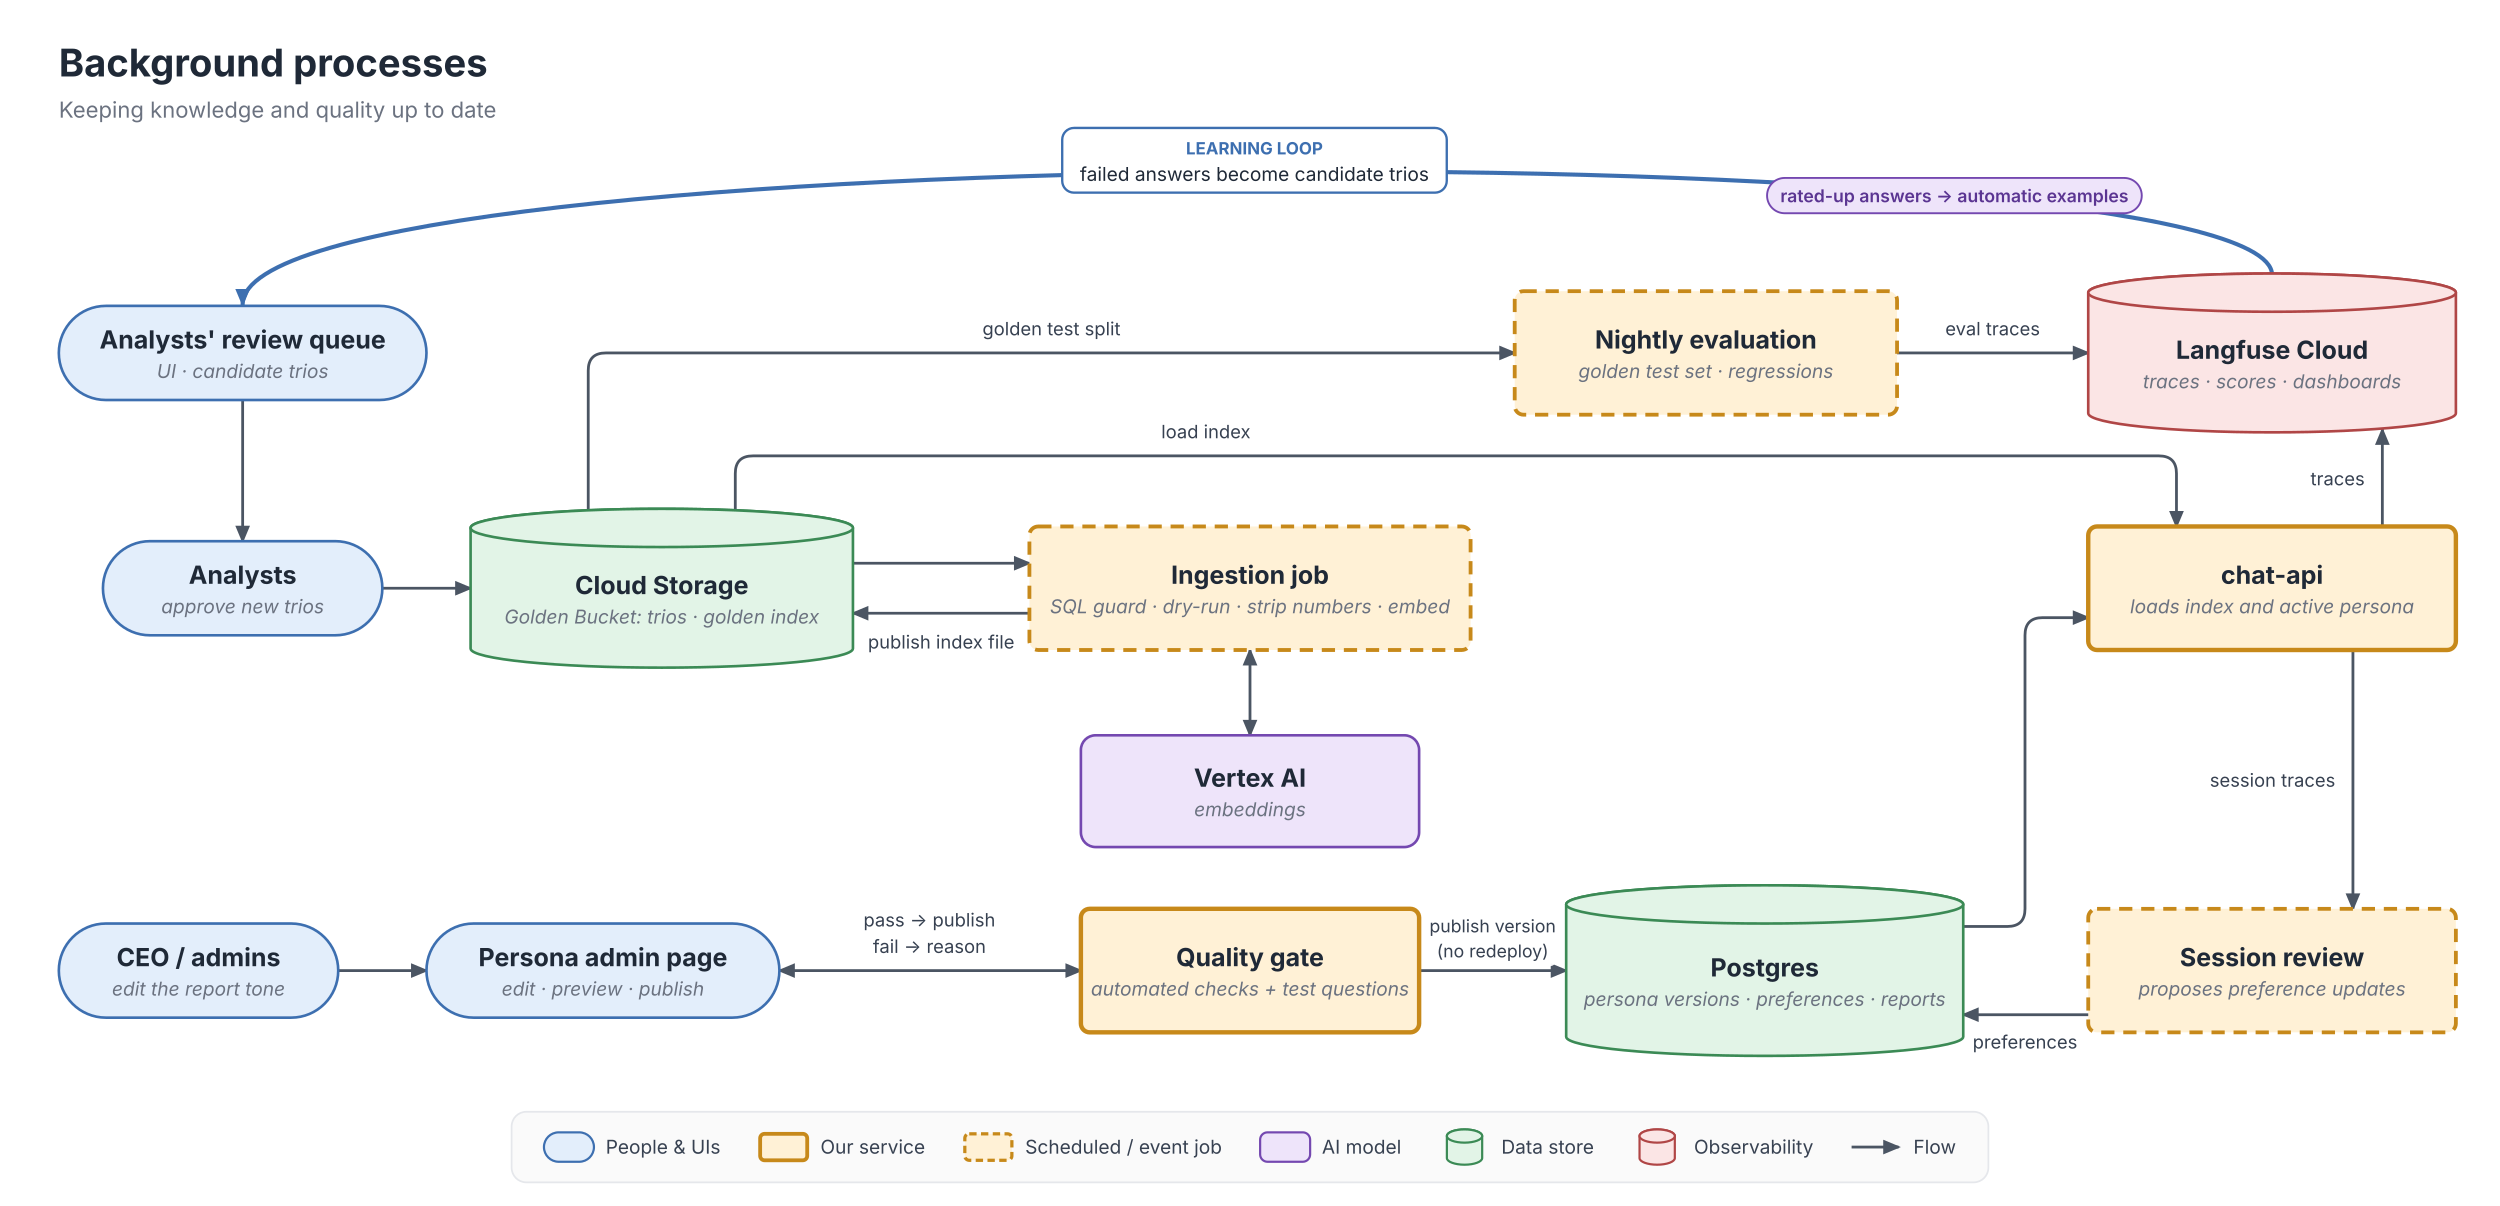
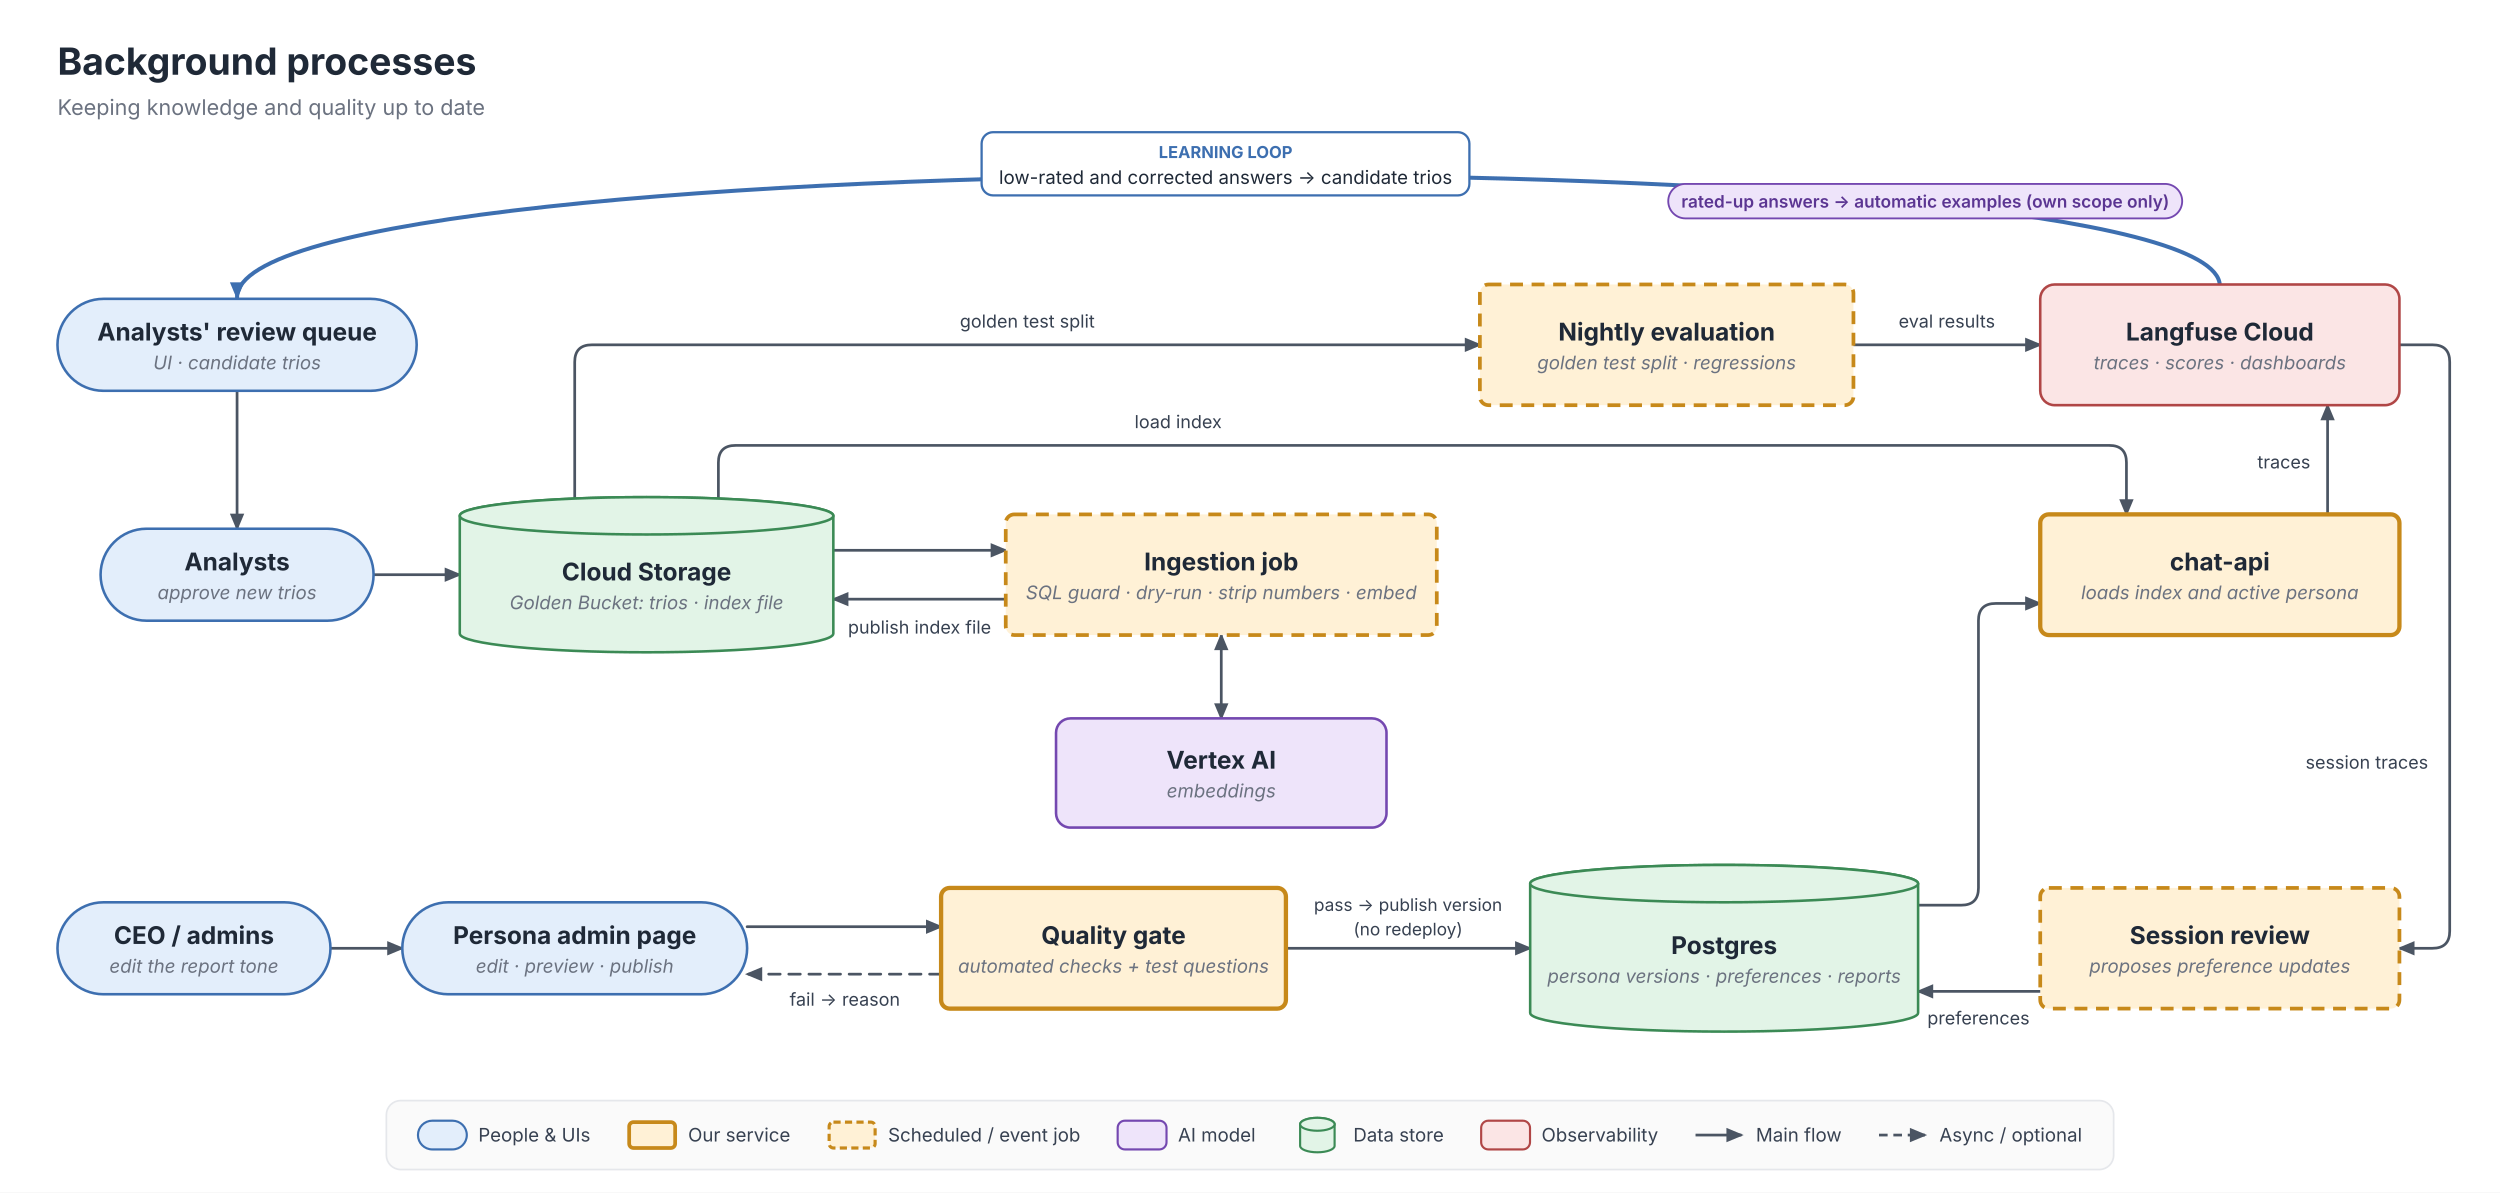
- <svg xmlns="http://www.w3.org/2000/svg" width="1700" height="820" viewBox="0 0 1700 820">
-   <rect data-bg="white" x="0" y="0" width="100%" height="100%" fill="#FFFFFF" />
+ <svg xmlns="http://www.w3.org/2000/svg" width="1740" height="830" viewBox="0 0 1740 830">
  <defs>
    <marker id="ae0" viewBox="0 0 12 12" refX="10.5" refY="6" markerWidth="12" markerHeight="12" markerUnits="userSpaceOnUse" orient="auto">
      <path d="M0,1 L12,6 L0,11 Z" fill="#4B5563" />
    </marker>
    <marker id="as0" viewBox="0 0 12 12" refX="1.5" refY="6" markerWidth="12" markerHeight="12" markerUnits="userSpaceOnUse" orient="auto">
      <path d="M12,1 L0,6 L12,11 Z" fill="#4B5563" />
    </marker>
    <marker id="ae1" viewBox="0 0 12 12" refX="10.5" refY="6" markerWidth="12" markerHeight="12" markerUnits="userSpaceOnUse" orient="auto">
      <path d="M0,1 L12,6 L0,11 Z" fill="#3D6FB0" />
    </marker>
    <marker id="as1" viewBox="0 0 12 12" refX="1.5" refY="6" markerWidth="12" markerHeight="12" markerUnits="userSpaceOnUse" orient="auto">
      <path d="M12,1 L0,6 L12,11 Z" fill="#3D6FB0" />
    </marker>
  </defs>
-   <rect width="1700" height="820" fill="#FFFFFF" />
-   <rect x="347.9" y="756" width="1004.2" height="48" rx="10" fill="#FAFAFA" stroke="#E5E7EB" stroke-width="1.2" />
-   <path d="M1545,187 C1545,90 165,90 165,207" fill="none" stroke="#3D6FB0" stroke-width="2.8" stroke-linecap="round" stroke-linejoin="round" marker-end="url(#ae1)" />
-   <path d="M965,660 L1065,660" fill="none" stroke="#4B5563" stroke-width="1.9" stroke-linecap="round" stroke-linejoin="round" marker-end="url(#ae0)" />
-   <path d="M530,660 L735,660" fill="none" stroke="#4B5563" stroke-width="1.9" stroke-linecap="round" stroke-linejoin="round" marker-start="url(#as0)" marker-end="url(#ae0)" />
-   <path d="M230,660 L290,660" fill="none" stroke="#4B5563" stroke-width="1.9" stroke-linecap="round" stroke-linejoin="round" marker-end="url(#ae0)" />
+   <rect width="1740" height="830" fill="#FFFFFF" />
+   <rect x="268.9" y="766" width="1202.2" height="48" rx="10" fill="#FAFAFA" stroke="#E5E7EB" stroke-width="1.2" />
+   <path d="M1545,199 C1545,95 165,95 165,207" fill="none" stroke="#3D6FB0" stroke-width="2.8" stroke-linecap="round" stroke-linejoin="round" marker-end="url(#ae1)" />
+   <path d="M895,660 L1065,660" fill="none" stroke="#4B5563" stroke-width="1.9" stroke-linecap="round" stroke-linejoin="round" marker-end="url(#ae0)" />
+   <path d="M655,678 L520,678" fill="none" stroke="#4B5563" stroke-width="1.9" stroke-dasharray="8 6" stroke-linecap="round" stroke-linejoin="round" marker-end="url(#ae0)" />
+   <path d="M520,645 L655,645" fill="none" stroke="#4B5563" stroke-width="1.9" stroke-linecap="round" stroke-linejoin="round" marker-end="url(#ae0)" />
+   <path d="M230,660 L280,660" fill="none" stroke="#4B5563" stroke-width="1.9" stroke-linecap="round" stroke-linejoin="round" marker-end="url(#ae0)" />
  <path d="M1335,630 L1365.0,630.0 Q1377,630 1377.0,618.0 L1377.0,432.0 Q1377,420 1389.0,420.0 L1420,420" fill="none" stroke="#4B5563" stroke-width="1.9" stroke-linecap="round" stroke-linejoin="round" marker-end="url(#ae0)" />
  <path d="M1420,690 L1335,690" fill="none" stroke="#4B5563" stroke-width="1.9" stroke-linecap="round" stroke-linejoin="round" marker-end="url(#ae0)" />
-   <path d="M1600,442 L1600,618" fill="none" stroke="#4B5563" stroke-width="1.9" stroke-linecap="round" stroke-linejoin="round" marker-end="url(#ae0)" />
-   <path d="M1620,358 L1620,292" fill="none" stroke="#4B5563" stroke-width="1.9" stroke-linecap="round" stroke-linejoin="round" marker-end="url(#ae0)" />
+   <path d="M1670,240 L1693.0,240.0 Q1705,240 1705.0,252.0 L1705.0,648.0 Q1705,660 1693.0,660.0 L1670,660" fill="none" stroke="#4B5563" stroke-width="1.9" stroke-linecap="round" stroke-linejoin="round" marker-end="url(#ae0)" />
+   <path d="M1620,358 L1620,282" fill="none" stroke="#4B5563" stroke-width="1.9" stroke-linecap="round" stroke-linejoin="round" marker-end="url(#ae0)" />
  <path d="M1290,240 L1420,240" fill="none" stroke="#4B5563" stroke-width="1.9" stroke-linecap="round" stroke-linejoin="round" marker-end="url(#ae0)" />
  <path d="M500,347 L500.0,322.0 Q500,310 512.0,310.0 L1468.0,310.0 Q1480,310 1480.0,322.0 L1480,358" fill="none" stroke="#4B5563" stroke-width="1.9" stroke-linecap="round" stroke-linejoin="round" marker-end="url(#ae0)" />
  <path d="M400,347 L400.0,252.0 Q400,240 412.0,240.0 L1030,240" fill="none" stroke="#4B5563" stroke-width="1.9" stroke-linecap="round" stroke-linejoin="round" marker-end="url(#ae0)" />
  <path d="M850,442 L850,500" fill="none" stroke="#4B5563" stroke-width="1.9" stroke-linecap="round" stroke-linejoin="round" marker-start="url(#as0)" marker-end="url(#ae0)" />
  <path d="M700,417 L580,417" fill="none" stroke="#4B5563" stroke-width="1.9" stroke-linecap="round" stroke-linejoin="round" marker-end="url(#ae0)" />
  <path d="M580,383 L700,383" fill="none" stroke="#4B5563" stroke-width="1.9" stroke-linecap="round" stroke-linejoin="round" marker-end="url(#ae0)" />
  <path d="M260,400 L320,400" fill="none" stroke="#4B5563" stroke-width="1.9" stroke-linecap="round" stroke-linejoin="round" marker-end="url(#ae0)" />
  <path d="M165,272 L165,368" fill="none" stroke="#4B5563" stroke-width="1.9" stroke-linecap="round" stroke-linejoin="round" marker-end="url(#ae0)" />
  <text x="40.0" y="52.0" font-family="Inter, 'Segoe UI', 'Helvetica Neue', Arial, sans-serif" font-size="26" font-weight="700" fill="#1F2937" text-anchor="start">Background processes</text>
  <text x="40.0" y="80.0" font-family="Inter, 'Segoe UI', 'Helvetica Neue', Arial, sans-serif" font-size="15" font-weight="400" fill="#6B7280" text-anchor="start">Keeping knowledge and quality up to date</text>
  <rect x="40" y="208" width="250" height="64" rx="32.0" fill="#E3EEFB" stroke="#3D6FB0" stroke-width="1.8" />
  <text x="165.0" y="237.0" font-family="Inter, 'Segoe UI', 'Helvetica Neue', Arial, sans-serif" font-size="17" font-weight="700" fill="#1F2937" text-anchor="middle">Analysts' review queue</text>
  <text x="165.0" y="257.0" font-family="Inter, 'Segoe UI', 'Helvetica Neue', Arial, sans-serif" font-size="13" font-weight="400" font-style="italic" fill="#6B7280" text-anchor="middle">UI · candidate trios</text>
  <rect x="1030" y="198" width="260" height="84" rx="6" fill="#FFF1D6" stroke="#C7891A" stroke-width="2.6" stroke-dasharray="9 6" />
  <text x="1160.0" y="237.0" font-family="Inter, 'Segoe UI', 'Helvetica Neue', Arial, sans-serif" font-size="17" font-weight="700" fill="#1F2937" text-anchor="middle">Nightly evaluation</text>
-   <text x="1160.0" y="257.0" font-family="Inter, 'Segoe UI', 'Helvetica Neue', Arial, sans-serif" font-size="13" font-weight="400" font-style="italic" fill="#6B7280" text-anchor="middle">golden test set · regressions</text>
-   <path d="M1420,199 L1420,281 A125.0,13 0 0 0 1670,281 L1670,199 A125.0,13 0 0 0 1420,199 Z" fill="#FBE5E5" stroke="#B04646" stroke-width="1.8" />
-   <ellipse cx="1545.0" cy="199" rx="125.0" ry="13" fill="#FBE5E5" stroke="#B04646" stroke-width="1.8" />
-   <text x="1545.0" y="244.0" font-family="Inter, 'Segoe UI', 'Helvetica Neue', Arial, sans-serif" font-size="17" font-weight="700" fill="#1F2937" text-anchor="middle">Langfuse Cloud</text>
-   <text x="1545.0" y="264.0" font-family="Inter, 'Segoe UI', 'Helvetica Neue', Arial, sans-serif" font-size="13" font-weight="400" font-style="italic" fill="#6B7280" text-anchor="middle">traces · scores · dashboards</text>
+   <text x="1160.0" y="257.0" font-family="Inter, 'Segoe UI', 'Helvetica Neue', Arial, sans-serif" font-size="13" font-weight="400" font-style="italic" fill="#6B7280" text-anchor="middle">golden test split · regressions</text>
+   <rect x="1420" y="198" width="250" height="84" rx="10" fill="#FBE5E5" stroke="#B04646" stroke-width="1.8" />
+   <text x="1545.0" y="237.0" font-family="Inter, 'Segoe UI', 'Helvetica Neue', Arial, sans-serif" font-size="17" font-weight="700" fill="#1F2937" text-anchor="middle">Langfuse Cloud</text>
+   <text x="1545.0" y="257.0" font-family="Inter, 'Segoe UI', 'Helvetica Neue', Arial, sans-serif" font-size="13" font-weight="400" font-style="italic" fill="#6B7280" text-anchor="middle">traces · scores · dashboards</text>
  <rect x="70" y="368" width="190" height="64" rx="32.0" fill="#E3EEFB" stroke="#3D6FB0" stroke-width="1.8" />
  <text x="165.0" y="397.0" font-family="Inter, 'Segoe UI', 'Helvetica Neue', Arial, sans-serif" font-size="17" font-weight="700" fill="#1F2937" text-anchor="middle">Analysts</text>
  <text x="165.0" y="417.0" font-family="Inter, 'Segoe UI', 'Helvetica Neue', Arial, sans-serif" font-size="13" font-weight="400" font-style="italic" fill="#6B7280" text-anchor="middle">approve new trios</text>
  <path d="M320,359 L320,441 A130.0,13 0 0 0 580,441 L580,359 A130.0,13 0 0 0 320,359 Z" fill="#E2F4E7" stroke="#3B8A55" stroke-width="1.8" />
  <ellipse cx="450.0" cy="359" rx="130.0" ry="13" fill="#E2F4E7" stroke="#3B8A55" stroke-width="1.8" />
  <text x="450.0" y="404.0" font-family="Inter, 'Segoe UI', 'Helvetica Neue', Arial, sans-serif" font-size="17" font-weight="700" fill="#1F2937" text-anchor="middle">Cloud Storage</text>
-   <text x="450.0" y="424.0" font-family="Inter, 'Segoe UI', 'Helvetica Neue', Arial, sans-serif" font-size="13" font-weight="400" font-style="italic" fill="#6B7280" text-anchor="middle">Golden Bucket: trios · golden index</text>
+   <text x="450.0" y="424.0" font-family="Inter, 'Segoe UI', 'Helvetica Neue', Arial, sans-serif" font-size="13" font-weight="400" font-style="italic" fill="#6B7280" text-anchor="middle">Golden Bucket: trios · index file</text>
  <rect x="700" y="358" width="300" height="84" rx="6" fill="#FFF1D6" stroke="#C7891A" stroke-width="2.6" stroke-dasharray="9 6" />
  <text x="850.0" y="397.0" font-family="Inter, 'Segoe UI', 'Helvetica Neue', Arial, sans-serif" font-size="17" font-weight="700" fill="#1F2937" text-anchor="middle">Ingestion job</text>
  <text x="850.0" y="417.0" font-family="Inter, 'Segoe UI', 'Helvetica Neue', Arial, sans-serif" font-size="13" font-weight="400" font-style="italic" fill="#6B7280" text-anchor="middle">SQL guard · dry-run · strip numbers · embed</text>
  <rect x="735" y="500" width="230" height="76" rx="10" fill="#EEE4FA" stroke="#7448B0" stroke-width="1.8" />
  <text x="850.0" y="535.0" font-family="Inter, 'Segoe UI', 'Helvetica Neue', Arial, sans-serif" font-size="17" font-weight="700" fill="#1F2937" text-anchor="middle">Vertex AI</text>
  <text x="850.0" y="555.0" font-family="Inter, 'Segoe UI', 'Helvetica Neue', Arial, sans-serif" font-size="13" font-weight="400" font-style="italic" fill="#6B7280" text-anchor="middle">embeddings</text>
  <rect x="1420" y="358" width="250" height="84" rx="6" fill="#FFF1D6" stroke="#C7891A" stroke-width="3" />
  <text x="1545.0" y="397.0" font-family="Inter, 'Segoe UI', 'Helvetica Neue', Arial, sans-serif" font-size="17" font-weight="700" fill="#1F2937" text-anchor="middle">chat-api</text>
  <text x="1545.0" y="417.0" font-family="Inter, 'Segoe UI', 'Helvetica Neue', Arial, sans-serif" font-size="13" font-weight="400" font-style="italic" fill="#6B7280" text-anchor="middle">loads index and active persona</text>
  <rect x="40" y="628" width="190" height="64" rx="32.0" fill="#E3EEFB" stroke="#3D6FB0" stroke-width="1.8" />
  <text x="135.0" y="657.0" font-family="Inter, 'Segoe UI', 'Helvetica Neue', Arial, sans-serif" font-size="17" font-weight="700" fill="#1F2937" text-anchor="middle">CEO / admins</text>
  <text x="135.0" y="677.0" font-family="Inter, 'Segoe UI', 'Helvetica Neue', Arial, sans-serif" font-size="13" font-weight="400" font-style="italic" fill="#6B7280" text-anchor="middle">edit the report tone</text>
-   <rect x="290" y="628" width="240" height="64" rx="32.0" fill="#E3EEFB" stroke="#3D6FB0" stroke-width="1.8" />
-   <text x="410.0" y="657.0" font-family="Inter, 'Segoe UI', 'Helvetica Neue', Arial, sans-serif" font-size="17" font-weight="700" fill="#1F2937" text-anchor="middle">Persona admin page</text>
-   <text x="410.0" y="677.0" font-family="Inter, 'Segoe UI', 'Helvetica Neue', Arial, sans-serif" font-size="13" font-weight="400" font-style="italic" fill="#6B7280" text-anchor="middle">edit · preview · publish</text>
-   <rect x="735" y="618" width="230" height="84" rx="6" fill="#FFF1D6" stroke="#C7891A" stroke-width="3" />
-   <text x="850.0" y="657.0" font-family="Inter, 'Segoe UI', 'Helvetica Neue', Arial, sans-serif" font-size="17" font-weight="700" fill="#1F2937" text-anchor="middle">Quality gate</text>
-   <text x="850.0" y="677.0" font-family="Inter, 'Segoe UI', 'Helvetica Neue', Arial, sans-serif" font-size="13" font-weight="400" font-style="italic" fill="#6B7280" text-anchor="middle">automated checks + test questions</text>
+   <rect x="280" y="628" width="240" height="64" rx="32.0" fill="#E3EEFB" stroke="#3D6FB0" stroke-width="1.8" />
+   <text x="400.0" y="657.0" font-family="Inter, 'Segoe UI', 'Helvetica Neue', Arial, sans-serif" font-size="17" font-weight="700" fill="#1F2937" text-anchor="middle">Persona admin page</text>
+   <text x="400.0" y="677.0" font-family="Inter, 'Segoe UI', 'Helvetica Neue', Arial, sans-serif" font-size="13" font-weight="400" font-style="italic" fill="#6B7280" text-anchor="middle">edit · preview · publish</text>
+   <rect x="655" y="618" width="240" height="84" rx="6" fill="#FFF1D6" stroke="#C7891A" stroke-width="3" />
+   <text x="775.0" y="657.0" font-family="Inter, 'Segoe UI', 'Helvetica Neue', Arial, sans-serif" font-size="17" font-weight="700" fill="#1F2937" text-anchor="middle">Quality gate</text>
+   <text x="775.0" y="677.0" font-family="Inter, 'Segoe UI', 'Helvetica Neue', Arial, sans-serif" font-size="13" font-weight="400" font-style="italic" fill="#6B7280" text-anchor="middle">automated checks + test questions</text>
  <path d="M1065,615 L1065,705 A135.0,13 0 0 0 1335,705 L1335,615 A135.0,13 0 0 0 1065,615 Z" fill="#E2F4E7" stroke="#3B8A55" stroke-width="1.8" />
  <ellipse cx="1200.0" cy="615" rx="135.0" ry="13" fill="#E2F4E7" stroke="#3B8A55" stroke-width="1.8" />
  <text x="1200.0" y="664.0" font-family="Inter, 'Segoe UI', 'Helvetica Neue', Arial, sans-serif" font-size="17" font-weight="700" fill="#1F2937" text-anchor="middle">Postgres</text>
  <text x="1200.0" y="684.0" font-family="Inter, 'Segoe UI', 'Helvetica Neue', Arial, sans-serif" font-size="13" font-weight="400" font-style="italic" fill="#6B7280" text-anchor="middle">persona versions · preferences · reports</text>
  <rect x="1420" y="618" width="250" height="84" rx="6" fill="#FFF1D6" stroke="#C7891A" stroke-width="2.6" stroke-dasharray="9 6" />
  <text x="1545.0" y="657.0" font-family="Inter, 'Segoe UI', 'Helvetica Neue', Arial, sans-serif" font-size="17" font-weight="700" fill="#1F2937" text-anchor="middle">Session review</text>
  <text x="1545.0" y="677.0" font-family="Inter, 'Segoe UI', 'Helvetica Neue', Arial, sans-serif" font-size="13" font-weight="400" font-style="italic" fill="#6B7280" text-anchor="middle">proposes preference updates</text>
-   <rect x="369.889" y="770" width="34" height="20" rx="10" fill="#E3EEFB" stroke="#3D6FB0" stroke-width="1.5" />
-   <text x="411.9" y="784.5" font-family="Inter, 'Segoe UI', 'Helvetica Neue', Arial, sans-serif" font-size="13" font-weight="400" fill="#374151" text-anchor="start">People &amp; UIs</text>
-   <rect x="516.9" y="771" width="32" height="18" rx="3" fill="#FFF1D6" stroke="#C7891A" stroke-width="2.6" />
-   <text x="557.9" y="784.5" font-family="Inter, 'Segoe UI', 'Helvetica Neue', Arial, sans-serif" font-size="13" font-weight="400" fill="#374151" text-anchor="start">Our service</text>
-   <rect x="656.076" y="771" width="32" height="18" rx="3" fill="#FFF1D6" stroke="#C7891A" stroke-width="2.2" stroke-dasharray="5 3" />
-   <text x="697.1" y="784.5" font-family="Inter, 'Segoe UI', 'Helvetica Neue', Arial, sans-serif" font-size="13" font-weight="400" fill="#374151" text-anchor="start">Scheduled / event job</text>
-   <rect x="856.889" y="770" width="34" height="20" rx="5" fill="#EEE4FA" stroke="#7448B0" stroke-width="1.5" />
-   <text x="898.9" y="784.5" font-family="Inter, 'Segoe UI', 'Helvetica Neue', Arial, sans-serif" font-size="13" font-weight="400" fill="#374151" text-anchor="start">AI model</text>
-   <path d="M983.877,772.5 L983.877,787.5 A12.0,4.5 0 0 0 1007.877,787.5 L1007.877,772.5 A12.0,4.5 0 0 0 983.877,772.5 Z" fill="#E2F4E7" stroke="#3B8A55" stroke-width="1.5" />
-   <ellipse cx="995.877" cy="772.5" rx="12.0" ry="4.5" fill="#E2F4E7" stroke="#3B8A55" stroke-width="1.5" />
-   <text x="1020.9" y="784.5" font-family="Inter, 'Segoe UI', 'Helvetica Neue', Arial, sans-serif" font-size="13" font-weight="400" fill="#374151" text-anchor="start">Data store</text>
-   <path d="M1114.881,772.5 L1114.881,787.5 A12.0,4.5 0 0 0 1138.881,787.5 L1138.881,772.5 A12.0,4.5 0 0 0 1114.881,772.5 Z" fill="#FBE5E5" stroke="#B04646" stroke-width="1.5" />
-   <ellipse cx="1126.881" cy="772.5" rx="12.0" ry="4.5" fill="#FBE5E5" stroke="#B04646" stroke-width="1.5" />
-   <text x="1151.9" y="784.5" font-family="Inter, 'Segoe UI', 'Helvetica Neue', Arial, sans-serif" font-size="13" font-weight="400" fill="#374151" text-anchor="start">Observability</text>
-   <path d="M1259.084,780 L1291.084,780" stroke="#4B5563" stroke-width="1.9" marker-end="url(#ae0)" />
-   <text x="1301.1" y="784.5" font-family="Inter, 'Segoe UI', 'Helvetica Neue', Arial, sans-serif" font-size="13" font-weight="400" fill="#374151" text-anchor="start">Flow</text>
+   <rect x="290.895" y="780" width="34" height="20" rx="10" fill="#E3EEFB" stroke="#3D6FB0" stroke-width="1.5" />
+   <text x="332.9" y="794.5" font-family="Inter, 'Segoe UI', 'Helvetica Neue', Arial, sans-serif" font-size="13" font-weight="400" fill="#374151" text-anchor="start">People &amp; UIs</text>
+   <rect x="437.906" y="781" width="32" height="18" rx="3" fill="#FFF1D6" stroke="#C7891A" stroke-width="2.6" />
+   <text x="478.9" y="794.5" font-family="Inter, 'Segoe UI', 'Helvetica Neue', Arial, sans-serif" font-size="13" font-weight="400" fill="#374151" text-anchor="start">Our service</text>
+   <rect x="577.082" y="781" width="32" height="18" rx="3" fill="#FFF1D6" stroke="#C7891A" stroke-width="2.2" stroke-dasharray="5 3" />
+   <text x="618.1" y="794.5" font-family="Inter, 'Segoe UI', 'Helvetica Neue', Arial, sans-serif" font-size="13" font-weight="400" fill="#374151" text-anchor="start">Scheduled / event job</text>
+   <rect x="777.895" y="780" width="34" height="20" rx="5" fill="#EEE4FA" stroke="#7448B0" stroke-width="1.5" />
+   <text x="819.9" y="794.5" font-family="Inter, 'Segoe UI', 'Helvetica Neue', Arial, sans-serif" font-size="13" font-weight="400" fill="#374151" text-anchor="start">AI model</text>
+   <path d="M904.883,782.5 L904.883,797.5 A12.0,4.5 0 0 0 928.883,797.5 L928.883,782.5 A12.0,4.5 0 0 0 904.883,782.5 Z" fill="#E2F4E7" stroke="#3B8A55" stroke-width="1.5" />
+   <ellipse cx="916.883" cy="782.5" rx="12.0" ry="4.5" fill="#E2F4E7" stroke="#3B8A55" stroke-width="1.5" />
+   <text x="941.9" y="794.5" font-family="Inter, 'Segoe UI', 'Helvetica Neue', Arial, sans-serif" font-size="13" font-weight="400" fill="#374151" text-anchor="start">Data store</text>
+   <rect x="1030.887" y="780" width="34" height="20" rx="5" fill="#FBE5E5" stroke="#B04646" stroke-width="1.5" />
+   <text x="1072.9" y="794.5" font-family="Inter, 'Segoe UI', 'Helvetica Neue', Arial, sans-serif" font-size="13" font-weight="400" fill="#374151" text-anchor="start">Observability</text>
+   <path d="M1180.09,790 L1212.09,790" stroke="#4B5563" stroke-width="1.9" marker-end="url(#ae0)" />
+   <text x="1222.1" y="794.5" font-family="Inter, 'Segoe UI', 'Helvetica Neue', Arial, sans-serif" font-size="13" font-weight="400" fill="#374151" text-anchor="start">Main flow</text>
+   <path d="M1307.781,790 L1339.781,790" stroke="#4B5563" stroke-width="1.9" stroke-dasharray="6 4" marker-end="url(#ae0)" />
+   <text x="1349.8" y="794.5" font-family="Inter, 'Segoe UI', 'Helvetica Neue', Arial, sans-serif" font-size="13" font-weight="400" fill="#374151" text-anchor="start">Async / optional</text>
  <rect x="585.2" y="427.5" width="109.6" height="19.5" rx="4" fill="#FFFFFF" fill-opacity="0.94" />
  <text x="640.0" y="441.0" font-family="Inter, 'Segoe UI', 'Helvetica Neue', Arial, sans-serif" font-size="12.5" font-weight="400" fill="#374151" text-anchor="middle">publish index file</text>
  <rect x="663.1" y="214.5" width="103.9" height="19.5" rx="4" fill="#FFFFFF" fill-opacity="0.94" />
  <text x="715.0" y="228.0" font-family="Inter, 'Segoe UI', 'Helvetica Neue', Arial, sans-serif" font-size="12.5" font-weight="400" fill="#374151" text-anchor="middle">golden test split</text>
  <rect x="784.6" y="284.5" width="70.7" height="19.5" rx="4" fill="#FFFFFF" fill-opacity="0.94" />
  <text x="820.0" y="298.0" font-family="Inter, 'Segoe UI', 'Helvetica Neue', Arial, sans-serif" font-size="12.5" font-weight="400" fill="#374151" text-anchor="middle">load index</text>
-   <rect x="1317.8" y="214.5" width="74.4" height="19.5" rx="4" fill="#FFFFFF" fill-opacity="0.94" />
-   <text x="1355.0" y="228.0" font-family="Inter, 'Segoe UI', 'Helvetica Neue', Arial, sans-serif" font-size="12.5" font-weight="400" fill="#374151" text-anchor="middle">eval traces</text>
-   <rect x="1566.2" y="316.5" width="46.8" height="19.5" rx="4" fill="#FFFFFF" fill-opacity="0.94" />
-   <text x="1608.0" y="330.0" font-family="Inter, 'Segoe UI', 'Helvetica Neue', Arial, sans-serif" font-size="12.5" font-weight="400" fill="#374151" text-anchor="end">traces</text>
-   <rect x="1497.6" y="521.5" width="95.4" height="19.5" rx="4" fill="#FFFFFF" fill-opacity="0.94" />
-   <text x="1588.0" y="535.0" font-family="Inter, 'Segoe UI', 'Helvetica Neue', Arial, sans-serif" font-size="12.5" font-weight="400" fill="#374151" text-anchor="end">session traces</text>
+   <rect x="1316.4" y="214.5" width="77.1" height="19.5" rx="4" fill="#FFFFFF" fill-opacity="0.94" />
+   <text x="1355.0" y="228.0" font-family="Inter, 'Segoe UI', 'Helvetica Neue', Arial, sans-serif" font-size="12.5" font-weight="400" fill="#374151" text-anchor="middle">eval results</text>
+   <rect x="1566.2" y="312.5" width="46.8" height="19.5" rx="4" fill="#FFFFFF" fill-opacity="0.94" />
+   <text x="1608.0" y="326.0" font-family="Inter, 'Segoe UI', 'Helvetica Neue', Arial, sans-serif" font-size="12.5" font-weight="400" fill="#374151" text-anchor="end">traces</text>
+   <rect x="1599.6" y="521.5" width="95.4" height="19.5" rx="4" fill="#FFFFFF" fill-opacity="0.94" />
+   <text x="1690.0" y="535.0" font-family="Inter, 'Segoe UI', 'Helvetica Neue', Arial, sans-serif" font-size="12.5" font-weight="400" fill="#374151" text-anchor="end">session traces</text>
  <rect x="1336.4" y="699.5" width="81.2" height="19.5" rx="4" fill="#FFFFFF" fill-opacity="0.94" />
  <text x="1377.0" y="713.0" font-family="Inter, 'Segoe UI', 'Helvetica Neue', Arial, sans-serif" font-size="12.5" font-weight="400" fill="#374151" text-anchor="middle">preferences</text>
-   <rect x="582.2" y="616.5" width="99.7" height="19.5" rx="4" fill="#FFFFFF" fill-opacity="0.94" />
-   <text x="632.0" y="630.0" font-family="Inter, 'Segoe UI', 'Helvetica Neue', Arial, sans-serif" font-size="12.5" font-weight="400" fill="#374151" text-anchor="middle">pass → publish</text>
-   <rect x="588.6" y="634.5" width="86.9" height="19.5" rx="4" fill="#FFFFFF" fill-opacity="0.94" />
-   <text x="632.0" y="648.0" font-family="Inter, 'Segoe UI', 'Helvetica Neue', Arial, sans-serif" font-size="12.5" font-weight="400" fill="#374151" text-anchor="middle">fail → reason</text>
-   <rect x="967.0" y="621.0" width="96.0" height="19.0" rx="4" fill="#FFFFFF" fill-opacity="0.94" />
-   <text x="1015.0" y="634.0" font-family="Inter, 'Segoe UI', 'Helvetica Neue', Arial, sans-serif" font-size="12" font-weight="400" fill="#374151" text-anchor="middle">publish version</text>
-   <rect x="972.0" y="638.0" width="86.0" height="19.0" rx="4" fill="#FFFFFF" fill-opacity="0.94" />
-   <text x="1015.0" y="651.0" font-family="Inter, 'Segoe UI', 'Helvetica Neue', Arial, sans-serif" font-size="12" font-weight="400" fill="#374151" text-anchor="middle">(no redeploy)</text>
-   <rect x="722.3" y="87" width="261.5" height="44" rx="8" fill="#FFFFFF" stroke="#3D6FB0" stroke-width="1.6" />
-   <text x="853.0" y="105.0" font-family="Inter, 'Segoe UI', 'Helvetica Neue', Arial, sans-serif" font-size="11.5" font-weight="700" fill="#3D6FB0" text-anchor="middle">LEARNING LOOP</text>
-   <text x="853.0" y="123.0" font-family="Inter, 'Segoe UI', 'Helvetica Neue', Arial, sans-serif" font-size="13" font-weight="400" fill="#1F2937" text-anchor="middle">failed answers become candidate trios</text>
-   <rect x="1201.6" y="121" width="254.8" height="24" rx="12" fill="#EEE4FA" stroke="#7448B0" stroke-width="1.3" />
-   <text x="1329.0" y="137.5" font-family="Inter, 'Segoe UI', 'Helvetica Neue', Arial, sans-serif" font-size="12" font-weight="600" fill="#5B3592" text-anchor="middle">rated-up answers → automatic examples</text>
+   <rect x="544.6" y="686.5" width="86.9" height="19.5" rx="4" fill="#FFFFFF" fill-opacity="0.94" />
+   <text x="588.0" y="700.0" font-family="Inter, 'Segoe UI', 'Helvetica Neue', Arial, sans-serif" font-size="12.5" font-weight="400" fill="#374151" text-anchor="middle">fail → reason</text>
+   <rect x="909.5" y="621.0" width="141.0" height="19.0" rx="4" fill="#FFFFFF" fill-opacity="0.94" />
+   <text x="980.0" y="634.0" font-family="Inter, 'Segoe UI', 'Helvetica Neue', Arial, sans-serif" font-size="12" font-weight="400" fill="#374151" text-anchor="middle">pass → publish version</text>
+   <rect x="937.0" y="638.0" width="86.0" height="19.0" rx="4" fill="#FFFFFF" fill-opacity="0.94" />
+   <text x="980.0" y="651.0" font-family="Inter, 'Segoe UI', 'Helvetica Neue', Arial, sans-serif" font-size="12" font-weight="400" fill="#374151" text-anchor="middle">(no redeploy)</text>
+   <rect x="683.2" y="92" width="339.5" height="44" rx="8" fill="#FFFFFF" stroke="#3D6FB0" stroke-width="1.6" />
+   <text x="853.0" y="110.0" font-family="Inter, 'Segoe UI', 'Helvetica Neue', Arial, sans-serif" font-size="11.5" font-weight="700" fill="#3D6FB0" text-anchor="middle">LEARNING LOOP</text>
+   <text x="853.0" y="128.0" font-family="Inter, 'Segoe UI', 'Helvetica Neue', Arial, sans-serif" font-size="13" font-weight="400" fill="#1F2937" text-anchor="middle">low-rated and corrected answers → candidate trios</text>
+   <rect x="1161.1" y="128" width="357.7" height="24" rx="12" fill="#EEE4FA" stroke="#7448B0" stroke-width="1.3" />
+   <text x="1340.0" y="144.5" font-family="Inter, 'Segoe UI', 'Helvetica Neue', Arial, sans-serif" font-size="12" font-weight="600" fill="#5B3592" text-anchor="middle">rated-up answers → automatic examples (own scope only)</text>
</svg>
